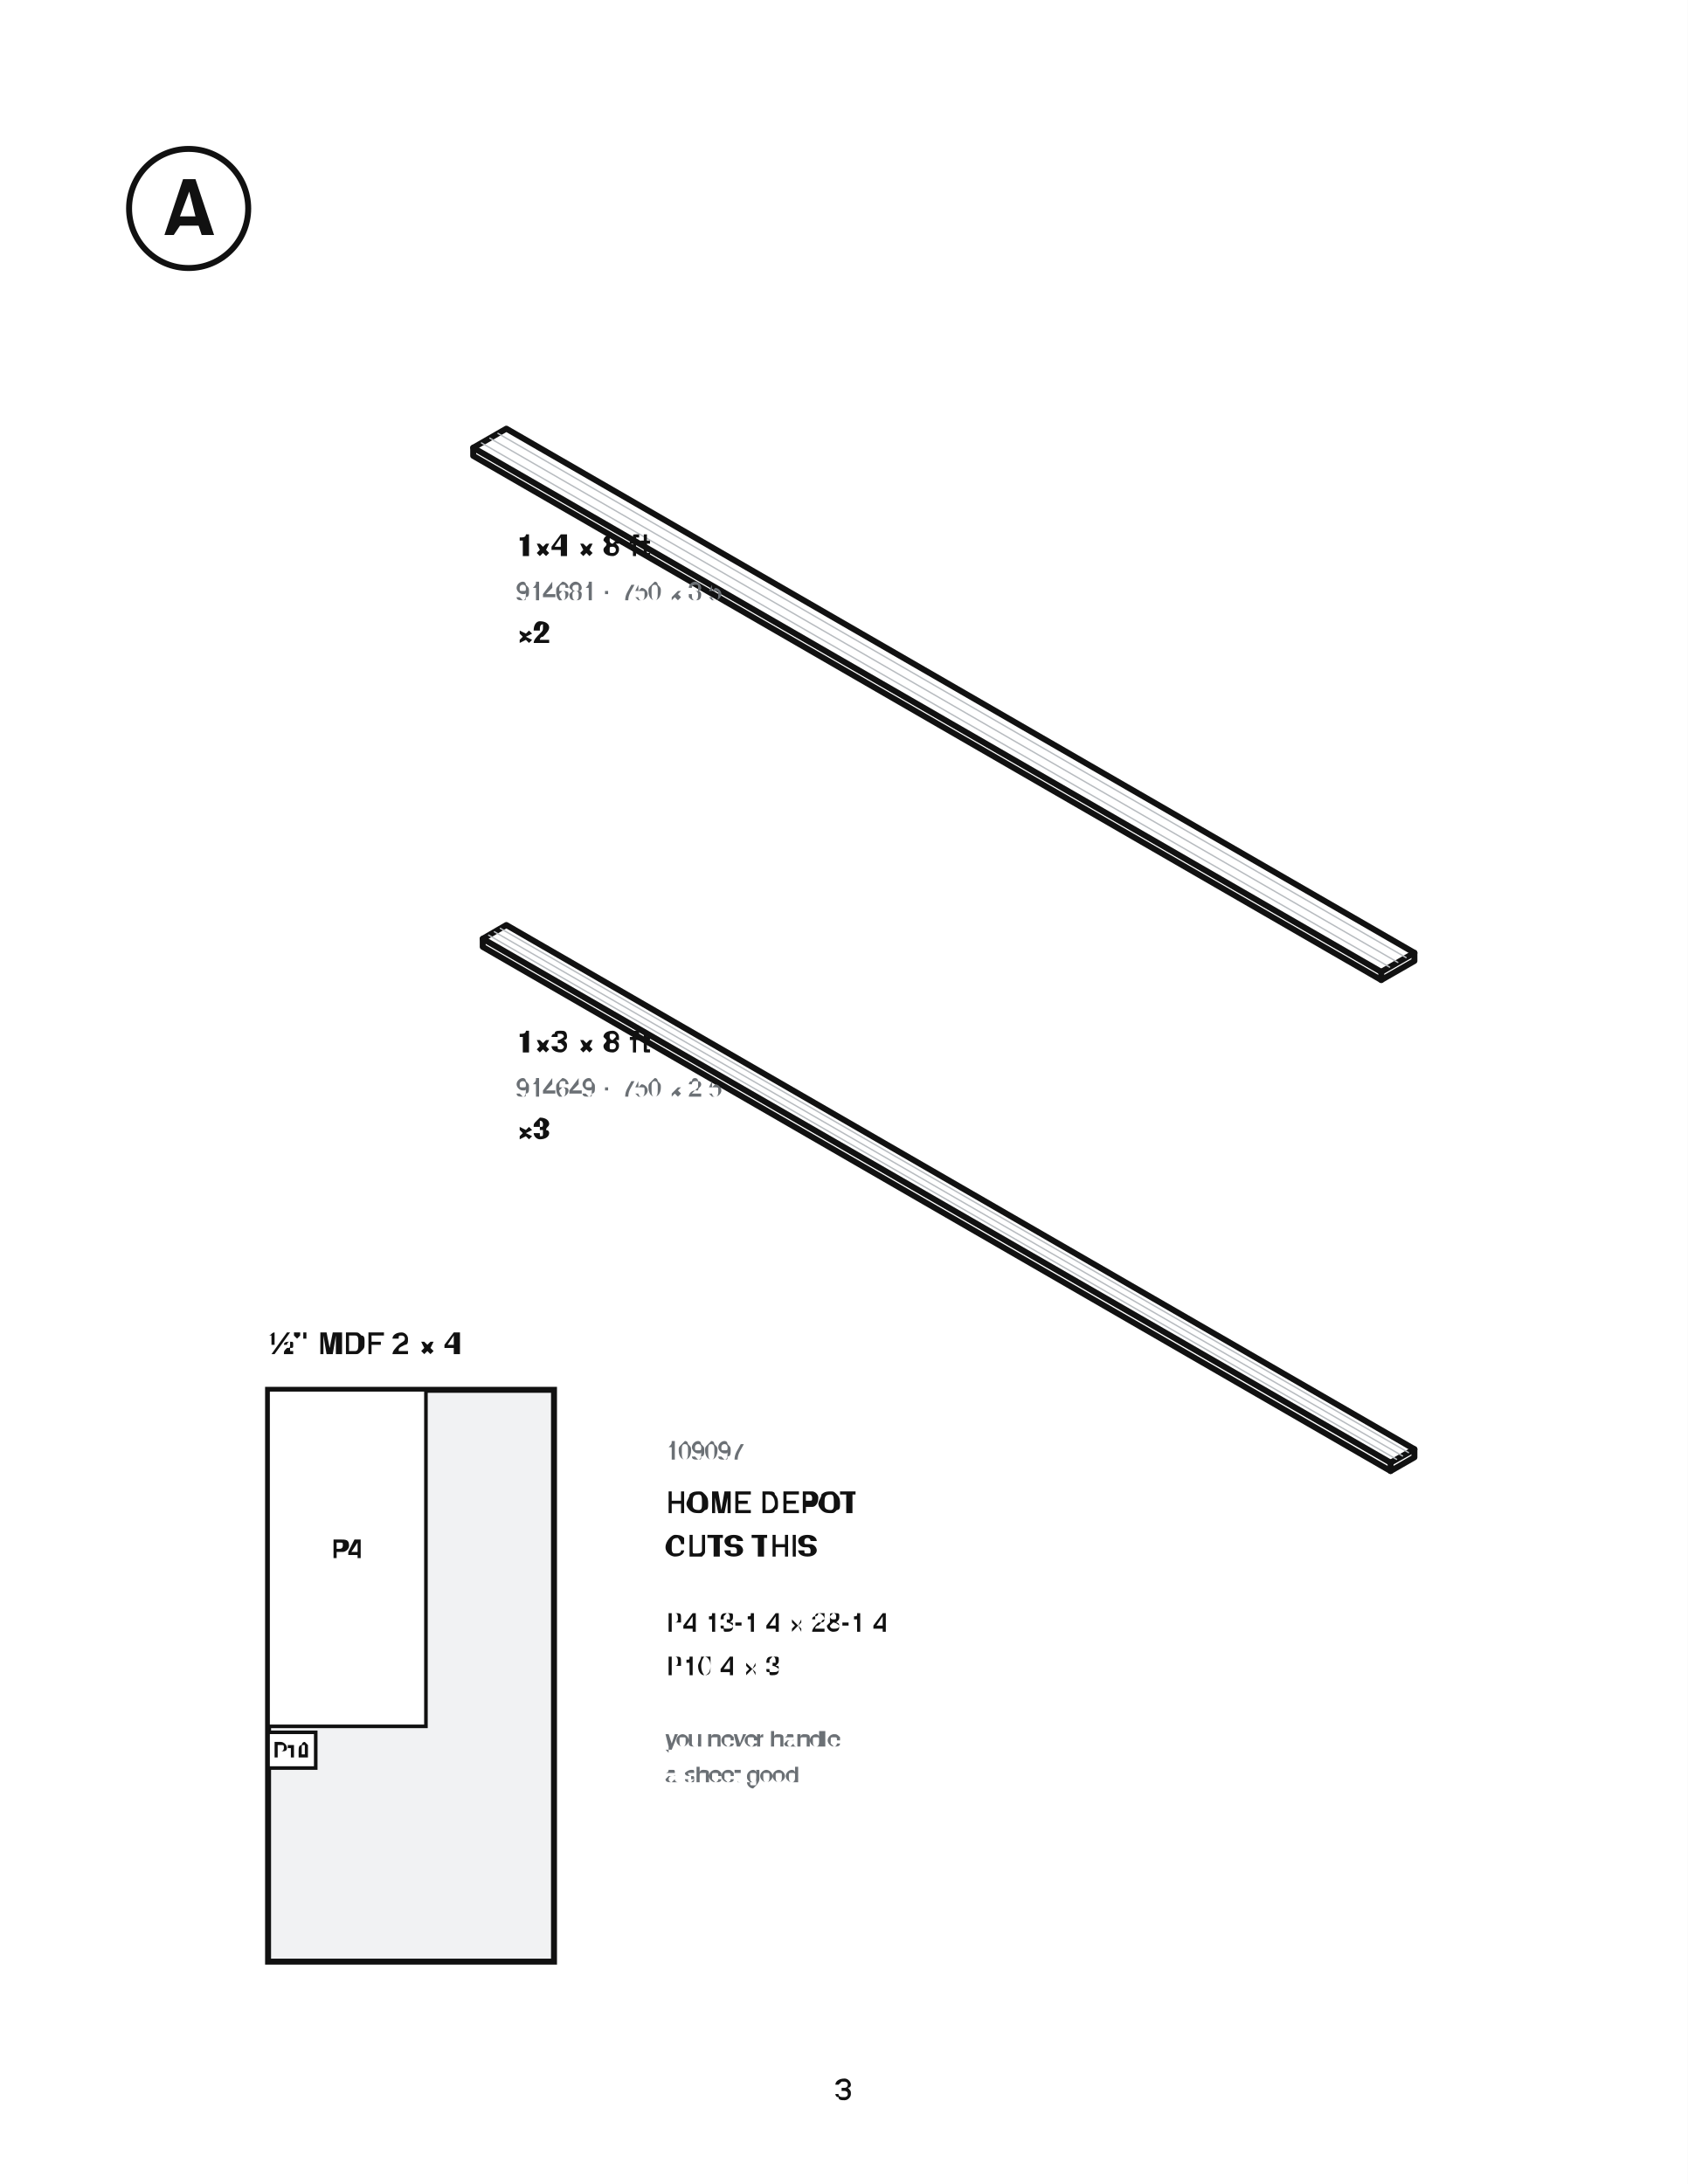
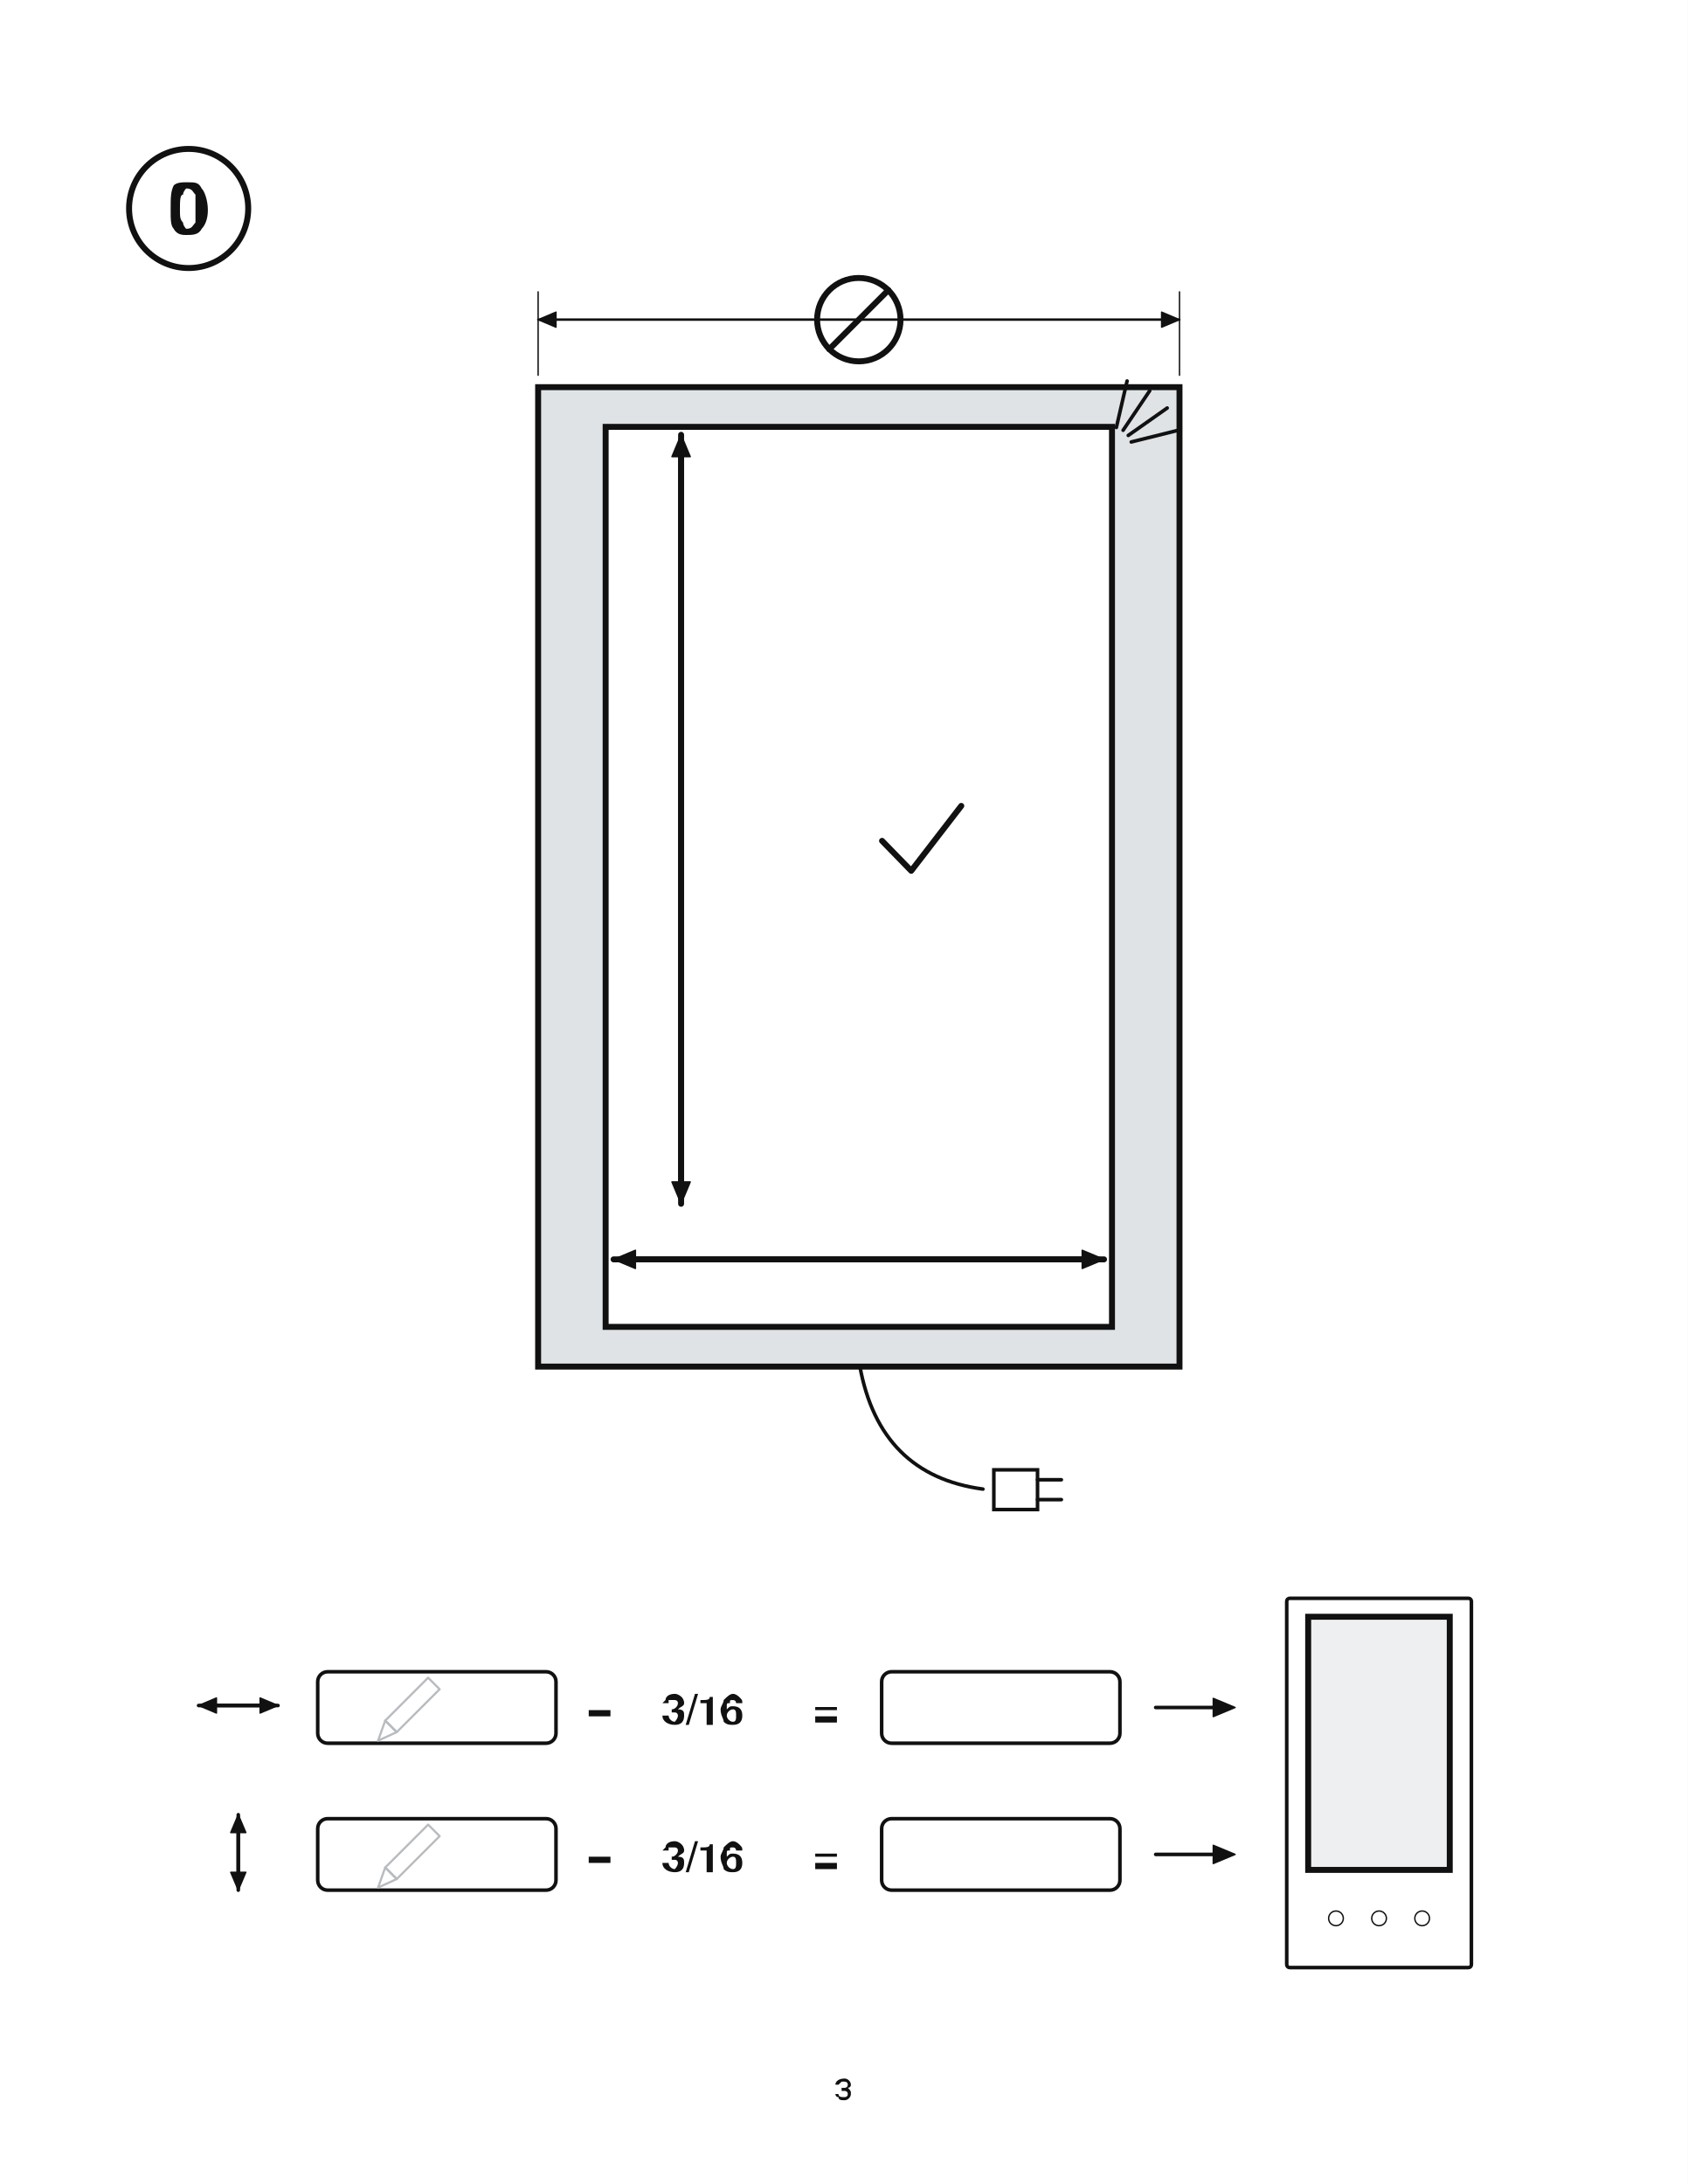
<svg xmlns="http://www.w3.org/2000/svg" width="8.5in" height="11.0in" viewBox="0 0 8.5 11.0">
  <rect width="8.5" height="11.0" fill="#FFFFFF" />
  <circle cx="0.95" cy="1.05" r="0.3" fill="#FFFFFF" stroke="#111111" stroke-width="0.03" />
-   <text x="0.95" y="1.185" font-family="Helvetica,Arial,sans-serif" font-size="0.38" font-weight="bold" text-anchor="middle" fill="#111111">A</text>
-   <path d="M 2.383 2.255 L 2.55 2.159 L 7.123 4.799 L 7.123 4.84 L 6.956 4.936 L 2.383 2.296 Z" fill="#FFFFFF" stroke="#111111" stroke-width="0.03" stroke-linejoin="round" stroke-linecap="round" />
-   <line x1="6.956" y1="4.895" x2="2.383" y2="2.255" stroke="#111111" stroke-width="0.03" stroke-linecap="round" />
-   <line x1="6.956" y1="4.895" x2="6.956" y2="4.936" stroke="#111111" stroke-width="0.03" stroke-linecap="round" />
-   <line x1="6.956" y1="4.895" x2="7.123" y2="4.799" stroke="#111111" stroke-width="0.03" stroke-linecap="round" />
-   <line x1="2.508" y1="2.183" x2="7.081" y2="4.823" stroke="#B8BCC0" stroke-width="0.007" stroke-linecap="round" />
-   <line x1="2.467" y1="2.207" x2="7.039" y2="4.847" stroke="#B8BCC0" stroke-width="0.007" stroke-linecap="round" />
-   <line x1="2.425" y1="2.231" x2="6.998" y2="4.871" stroke="#B8BCC0" stroke-width="0.007" stroke-linecap="round" />
-   <text x="2.6" y="2.8" font-family="Helvetica,Arial,sans-serif" font-size="0.155" font-weight="bold" text-anchor="start" fill="#111111">1×4 × 8 ft</text>
-   <text x="2.6" y="3.02" font-family="Helvetica,Arial,sans-serif" font-size="0.12" font-weight="normal" text-anchor="start" fill="#6B7075">914681 · .750 × 3.5</text>
-   <text x="2.6" y="3.24" font-family="Helvetica,Arial,sans-serif" font-size="0.145" font-weight="bold" text-anchor="start" fill="#111111">×2</text>
-   <path d="M 2.431 4.728 L 2.55 4.659 L 7.123 7.299 L 7.123 7.34 L 7.003 7.409 L 2.431 4.769 Z" fill="#FFFFFF" stroke="#111111" stroke-width="0.03" stroke-linejoin="round" stroke-linecap="round" />
-   <line x1="7.003" y1="7.367" x2="2.431" y2="4.728" stroke="#111111" stroke-width="0.03" stroke-linecap="round" />
-   <line x1="7.003" y1="7.367" x2="7.003" y2="7.409" stroke="#111111" stroke-width="0.03" stroke-linecap="round" />
-   <line x1="7.003" y1="7.367" x2="7.123" y2="7.299" stroke="#111111" stroke-width="0.03" stroke-linecap="round" />
-   <line x1="2.52" y1="4.676" x2="7.093" y2="7.316" stroke="#B8BCC0" stroke-width="0.007" stroke-linecap="round" />
-   <line x1="2.49" y1="4.693" x2="7.063" y2="7.333" stroke="#B8BCC0" stroke-width="0.007" stroke-linecap="round" />
-   <line x1="2.461" y1="4.71" x2="7.033" y2="7.35" stroke="#B8BCC0" stroke-width="0.007" stroke-linecap="round" />
-   <text x="2.6" y="5.3" font-family="Helvetica,Arial,sans-serif" font-size="0.155" font-weight="bold" text-anchor="start" fill="#111111">1×3 × 8 ft</text>
-   <text x="2.6" y="5.52" font-family="Helvetica,Arial,sans-serif" font-size="0.12" font-weight="normal" text-anchor="start" fill="#6B7075">914649 · .750 × 2.5</text>
-   <text x="2.6" y="5.74" font-family="Helvetica,Arial,sans-serif" font-size="0.145" font-weight="bold" text-anchor="start" fill="#111111">×3</text>
-   <rect x="1.35" y="7" width="1.44" height="2.88" rx="0" fill="#F1F2F3" stroke="#111111" stroke-width="0.03" />
-   <rect x="1.35" y="7" width="0.795" height="1.695" rx="0" fill="#FFFFFF" stroke="#111111" stroke-width="0.018" />
-   <text x="1.748" y="7.848" font-family="Helvetica,Arial,sans-serif" font-size="0.135" font-weight="bold" text-anchor="middle" fill="#111111">P4</text>
-   <rect x="1.35" y="8.725" width="0.24" height="0.18" rx="0" fill="#FFFFFF" stroke="#111111" stroke-width="0.018" />
-   <text x="1.47" y="8.855" font-family="Helvetica,Arial,sans-serif" font-size="0.1" font-weight="bold" text-anchor="middle" fill="#111111">P10</text>
-   <text x="1.35" y="6.82" font-family="Helvetica,Arial,sans-serif" font-size="0.155" font-weight="bold" text-anchor="start" fill="#111111">½" MDF  2 × 4</text>
-   <text x="3.35" y="7.35" font-family="Helvetica,Arial,sans-serif" font-size="0.12" font-weight="normal" text-anchor="start" fill="#6B7075">109097</text>
-   <text x="3.35" y="7.62" font-family="Helvetica,Arial,sans-serif" font-size="0.145" font-weight="bold" text-anchor="start" fill="#111111">HOME DEPOT</text>
-   <text x="3.35" y="7.84" font-family="Helvetica,Arial,sans-serif" font-size="0.145" font-weight="bold" text-anchor="start" fill="#111111">CUTS THIS</text>
-   <text x="3.35" y="8.22" font-family="Helvetica,Arial,sans-serif" font-size="0.135" font-weight="normal" text-anchor="start" fill="#111111">P4   13-1/4 × 28-1/4</text>
-   <text x="3.35" y="8.44" font-family="Helvetica,Arial,sans-serif" font-size="0.135" font-weight="normal" text-anchor="start" fill="#111111">P10  4 × 3</text>
-   <text x="3.35" y="8.8" font-family="Helvetica,Arial,sans-serif" font-size="0.115" font-weight="normal" text-anchor="start" fill="#6B7075">you never handle</text>
-   <text x="3.35" y="8.98" font-family="Helvetica,Arial,sans-serif" font-size="0.115" font-weight="normal" text-anchor="start" fill="#6B7075">a sheet good</text>
+   <text x="0.95" y="1.185" font-family="Helvetica,Arial,sans-serif" font-size="0.38" font-weight="bold" text-anchor="middle" fill="#111111">0</text>
+   <rect x="2.71" y="1.95" width="3.23" height="4.933" rx="0" fill="#DFE3E6" stroke="#111111" stroke-width="0.03" />
+   <rect x="3.05" y="2.15" width="2.55" height="4.533" rx="0" fill="#FFFFFF" stroke="#111111" stroke-width="0.03" />
+   <line x1="5.697" y1="2.226" x2="5.93" y2="2.168" stroke="#111111" stroke-width="0.018" stroke-linecap="round" />
+   <line x1="5.682" y1="2.193" x2="5.878" y2="2.055" stroke="#111111" stroke-width="0.018" stroke-linecap="round" />
+   <line x1="5.656" y1="2.167" x2="5.79" y2="1.968" stroke="#111111" stroke-width="0.018" stroke-linecap="round" />
+   <line x1="5.622" y1="2.153" x2="5.676" y2="1.919" stroke="#111111" stroke-width="0.018" stroke-linecap="round" />
+   <path d="M 4.33 6.88 q 0.10 0.55 0.62 0.62" fill="none" stroke="#111111" stroke-width="0.018" stroke-linejoin="round" stroke-linecap="round" />
+   <rect x="5.005" y="7.403" width="0.22" height="0.2" rx="0" fill="none" stroke="#111111" stroke-width="0.018" />
+   <line x1="5.225" y1="7.453" x2="5.345" y2="7.453" stroke="#111111" stroke-width="0.018" stroke-linecap="round" />
+   <line x1="5.225" y1="7.553" x2="5.345" y2="7.553" stroke="#111111" stroke-width="0.018" stroke-linecap="round" />
+   <line x1="2.71" y1="1.61" x2="5.85" y2="1.61" stroke="#111111" stroke-width="0.011" stroke-linecap="round" />
+   <path d="M 5.94 1.61 L 5.85 1.648 L 5.85 1.572 Z" fill="#111111" stroke="#111111" stroke-width="0.007" stroke-linejoin="round" stroke-linecap="round" />
+   <line x1="5.94" y1="1.61" x2="2.8" y2="1.61" stroke="#111111" stroke-width="0.011" stroke-linecap="round" />
+   <path d="M 2.71 1.61 L 2.8 1.572 L 2.8 1.648 Z" fill="#111111" stroke="#111111" stroke-width="0.007" stroke-linejoin="round" stroke-linecap="round" />
+   <line x1="2.71" y1="1.47" x2="2.71" y2="1.89" stroke="#111111" stroke-width="0.007" stroke-linecap="round" />
+   <line x1="5.94" y1="1.47" x2="5.94" y2="1.89" stroke="#111111" stroke-width="0.007" stroke-linecap="round" />
+   <circle cx="4.325" cy="1.61" r="0.21" fill="none" stroke="#111111" stroke-width="0.03" />
+   <line x1="4.176" y1="1.759" x2="4.474" y2="1.461" stroke="#111111" stroke-width="0.03" stroke-linecap="round" />
+   <line x1="3.09" y1="6.343" x2="5.45" y2="6.343" stroke="#111111" stroke-width="0.03" stroke-linecap="round" />
+   <path d="M 5.56 6.343 L 5.45 6.389 L 5.45 6.297 Z" fill="#111111" stroke="#111111" stroke-width="0.007" stroke-linejoin="round" stroke-linecap="round" />
+   <line x1="5.56" y1="6.343" x2="3.2" y2="6.343" stroke="#111111" stroke-width="0.03" stroke-linecap="round" />
+   <path d="M 3.09 6.343 L 3.2 6.297 L 3.2 6.389 Z" fill="#111111" stroke="#111111" stroke-width="0.007" stroke-linejoin="round" stroke-linecap="round" />
+   <line x1="3.43" y1="2.19" x2="3.43" y2="5.953" stroke="#111111" stroke-width="0.03" stroke-linecap="round" />
+   <path d="M 3.43 6.063 L 3.384 5.953 L 3.476 5.953 Z" fill="#111111" stroke="#111111" stroke-width="0.007" stroke-linejoin="round" stroke-linecap="round" />
+   <line x1="3.43" y1="6.063" x2="3.43" y2="2.3" stroke="#111111" stroke-width="0.03" stroke-linecap="round" />
+   <path d="M 3.43 2.19 L 3.476 2.3 L 3.384 2.3 Z" fill="#111111" stroke="#111111" stroke-width="0.007" stroke-linejoin="round" stroke-linecap="round" />
+   <path d="M 4.442 4.235 L 4.589 4.386 L 4.841 4.059" fill="none" stroke="#111111" stroke-width="0.03" stroke-linejoin="round" stroke-linecap="round" />
+   <line x1="1" y1="8.59" x2="1.31" y2="8.59" stroke="#111111" stroke-width="0.018" stroke-linecap="round" />
+   <path d="M 1.4 8.59 L 1.31 8.628 L 1.31 8.552 Z" fill="#111111" stroke="#111111" stroke-width="0.007" stroke-linejoin="round" stroke-linecap="round" />
+   <line x1="1.4" y1="8.59" x2="1.09" y2="8.59" stroke="#111111" stroke-width="0.018" stroke-linecap="round" />
+   <path d="M 1 8.59 L 1.09 8.552 L 1.09 8.628 Z" fill="#111111" stroke="#111111" stroke-width="0.007" stroke-linejoin="round" stroke-linecap="round" />
+   <rect x="1.6" y="8.42" width="1.2" height="0.36" rx="0.05" fill="none" stroke="#111111" stroke-width="0.018" />
+   <path d="M 1.94 8.666 L 2.156 8.45 L 2.214 8.508 L 1.998 8.724 Z" fill="none" stroke="#B8BCC0" stroke-width="0.011" stroke-linejoin="round" stroke-linecap="round" />
+   <path d="M 1.94 8.666 L 1.904 8.767 L 1.998 8.724 Z" fill="none" stroke="#B8BCC0" stroke-width="0.011" stroke-linejoin="round" stroke-linecap="round" />
+   <text x="3.02" y="8.69" font-family="Helvetica,Arial,sans-serif" font-size="0.24" font-weight="bold" text-anchor="middle" fill="#111111">−</text>
+   <text x="3.54" y="8.69" font-family="Helvetica,Arial,sans-serif" font-size="0.21" font-weight="bold" text-anchor="middle" fill="#111111">3/16</text>
+   <text x="4.16" y="8.69" font-family="Helvetica,Arial,sans-serif" font-size="0.24" font-weight="bold" text-anchor="middle" fill="#111111">=</text>
+   <rect x="4.44" y="8.42" width="1.2" height="0.36" rx="0.05" fill="none" stroke="#111111" stroke-width="0.018" />
+   <line x1="5.82" y1="8.6" x2="6.11" y2="8.6" stroke="#111111" stroke-width="0.018" stroke-linecap="round" />
+   <path d="M 6.22 8.6 L 6.11 8.646 L 6.11 8.554 Z" fill="#111111" stroke="#111111" stroke-width="0.007" stroke-linejoin="round" stroke-linecap="round" />
+   <line x1="1.2" y1="9.14" x2="1.2" y2="9.43" stroke="#111111" stroke-width="0.018" stroke-linecap="round" />
+   <path d="M 1.2 9.52 L 1.162 9.43 L 1.238 9.43 Z" fill="#111111" stroke="#111111" stroke-width="0.007" stroke-linejoin="round" stroke-linecap="round" />
+   <line x1="1.2" y1="9.52" x2="1.2" y2="9.23" stroke="#111111" stroke-width="0.018" stroke-linecap="round" />
+   <path d="M 1.2 9.14 L 1.238 9.23 L 1.162 9.23 Z" fill="#111111" stroke="#111111" stroke-width="0.007" stroke-linejoin="round" stroke-linecap="round" />
+   <rect x="1.6" y="9.16" width="1.2" height="0.36" rx="0.05" fill="none" stroke="#111111" stroke-width="0.018" />
+   <path d="M 1.94 9.406 L 2.156 9.19 L 2.214 9.248 L 1.998 9.464 Z" fill="none" stroke="#B8BCC0" stroke-width="0.011" stroke-linejoin="round" stroke-linecap="round" />
+   <path d="M 1.94 9.406 L 1.904 9.507 L 1.998 9.464 Z" fill="none" stroke="#B8BCC0" stroke-width="0.011" stroke-linejoin="round" stroke-linecap="round" />
+   <text x="3.02" y="9.43" font-family="Helvetica,Arial,sans-serif" font-size="0.24" font-weight="bold" text-anchor="middle" fill="#111111">−</text>
+   <text x="3.54" y="9.43" font-family="Helvetica,Arial,sans-serif" font-size="0.21" font-weight="bold" text-anchor="middle" fill="#111111">3/16</text>
+   <text x="4.16" y="9.43" font-family="Helvetica,Arial,sans-serif" font-size="0.24" font-weight="bold" text-anchor="middle" fill="#111111">=</text>
+   <rect x="4.44" y="9.16" width="1.2" height="0.36" rx="0.05" fill="none" stroke="#111111" stroke-width="0.018" />
+   <line x1="5.82" y1="9.34" x2="6.11" y2="9.34" stroke="#111111" stroke-width="0.018" stroke-linecap="round" />
+   <path d="M 6.22 9.34 L 6.11 9.386 L 6.11 9.294 Z" fill="#111111" stroke="#111111" stroke-width="0.007" stroke-linejoin="round" stroke-linecap="round" />
+   <rect x="6.48" y="8.05" width="0.93" height="1.86" rx="0.015" fill="none" stroke="#111111" stroke-width="0.018" />
+   <rect x="6.588" y="8.143" width="0.713" height="1.275" rx="0" fill="#EDEFF1" stroke="#111111" stroke-width="0.03" />
+   <circle cx="6.728" cy="9.662" r="0.037" fill="none" stroke="#111111" stroke-width="0.007" />
+   <circle cx="6.945" cy="9.662" r="0.037" fill="none" stroke="#111111" stroke-width="0.007" />
+   <circle cx="7.162" cy="9.662" r="0.037" fill="none" stroke="#111111" stroke-width="0.007" />
  <text x="4.25" y="10.58" font-family="Helvetica,Arial,sans-serif" font-size="0.15" font-weight="normal" text-anchor="middle" fill="#111111">3</text>
</svg>
